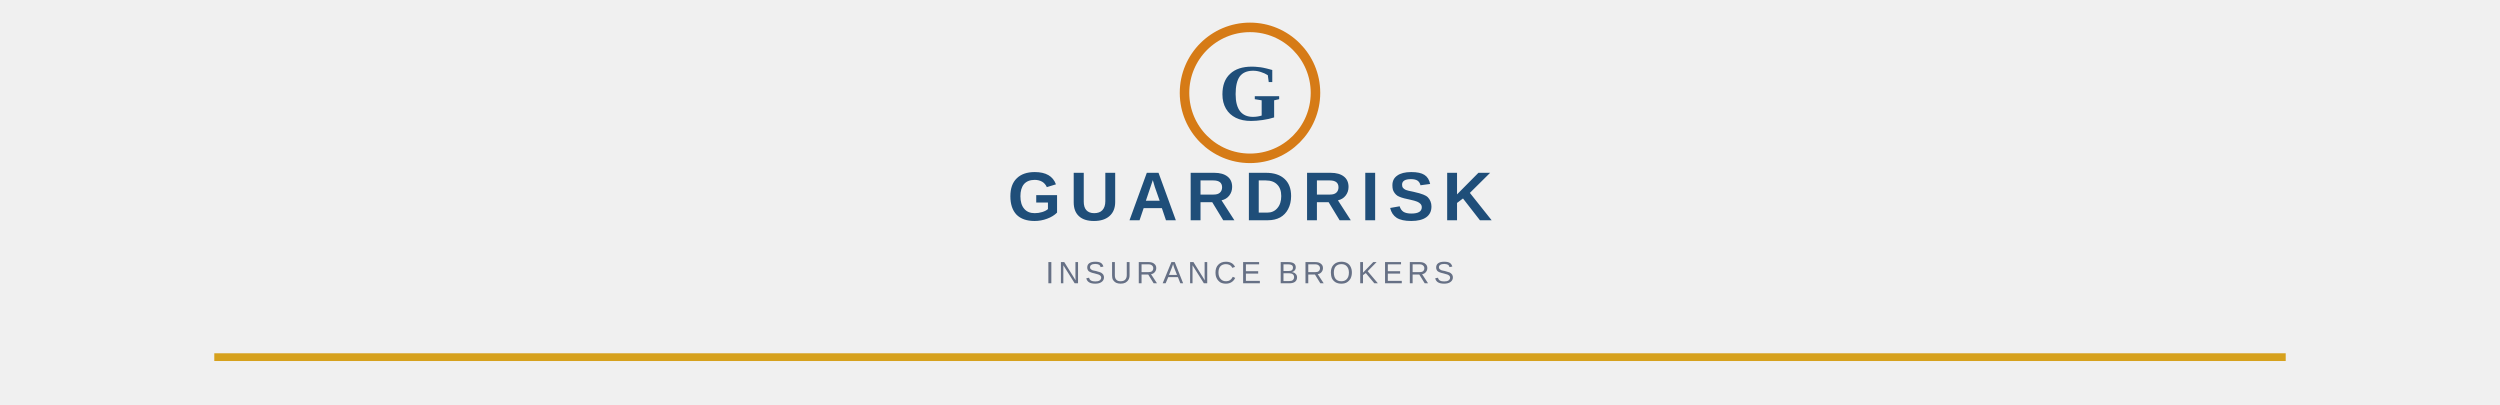
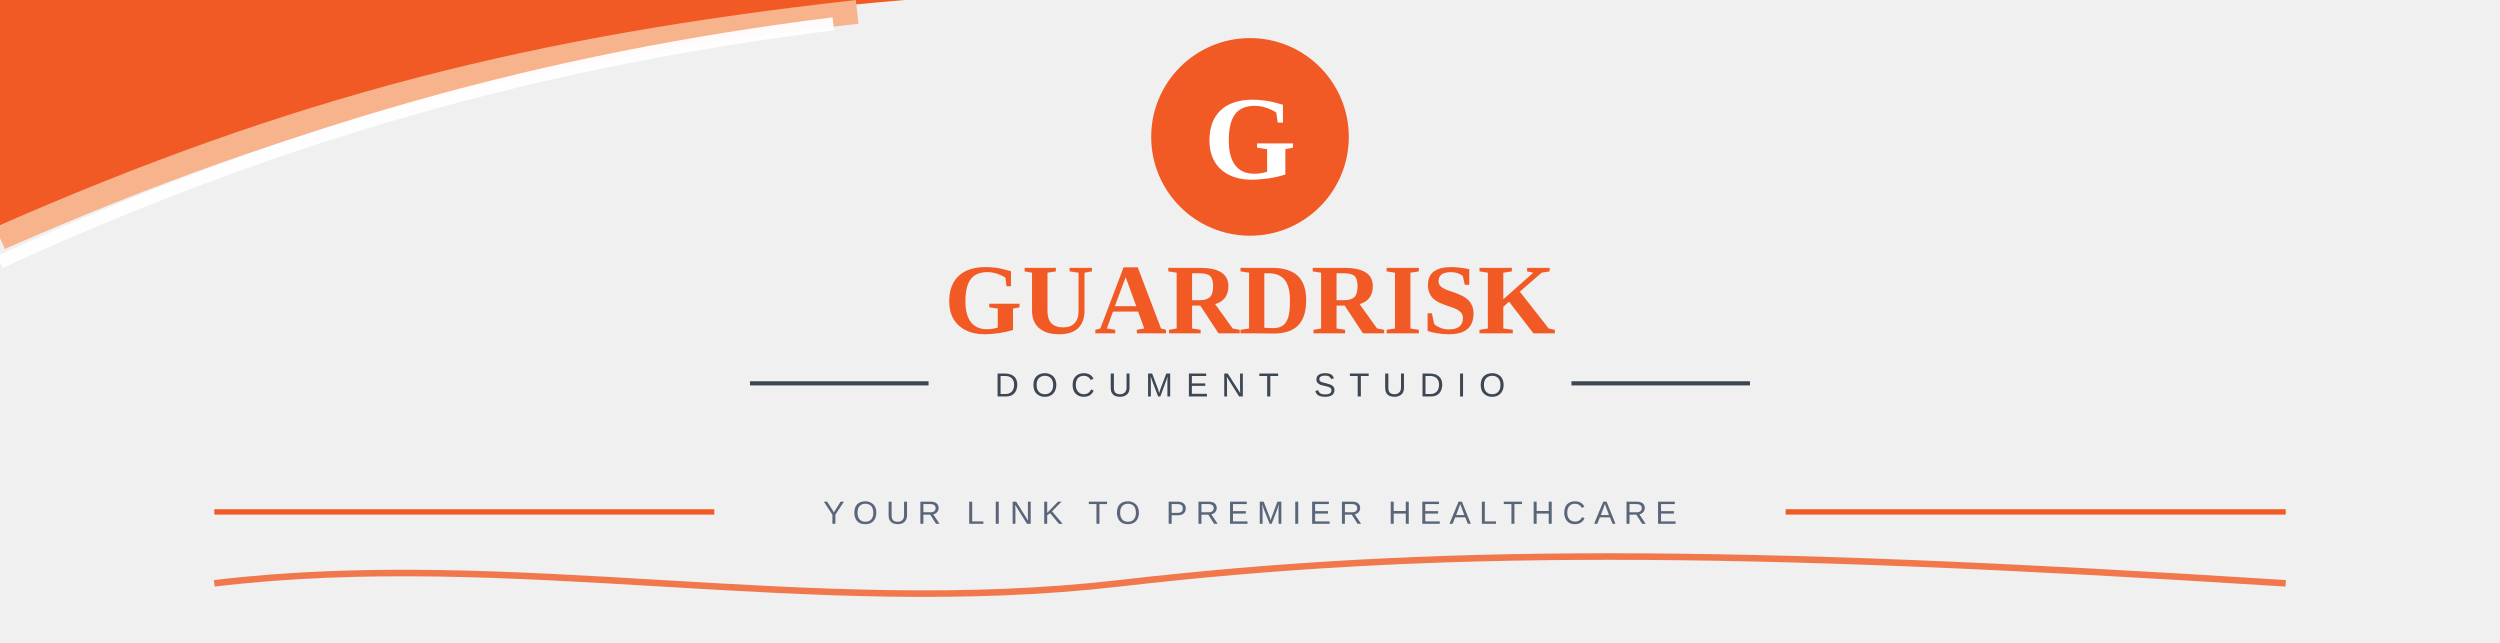
- <svg xmlns="http://www.w3.org/2000/svg" width="210mm" height="34mm" viewBox="0 0 210 34">
-   <circle cx="105" cy="7.8" r="5.5" fill="none" stroke="#D67B16" stroke-width="0.8" />
-   <text x="105" y="10.1" text-anchor="middle" fill="#1F4E79" font-family="Georgia,Times New Roman,serif" font-size="6.8" font-weight="700">G</text>
-   <text x="105" y="18.5" text-anchor="middle" fill="#1F4E79" font-family="Arial,Helvetica,sans-serif" font-size="5.8" font-weight="700" letter-spacing="0.7">GUARDRISK</text>
-   <text x="105" y="23.8" text-anchor="middle" fill="#667085" font-family="Arial,Helvetica,sans-serif" font-size="2.6" letter-spacing="0.35">INSURANCE BROKERS</text>
-   <line x1="18" y1="30" x2="192" y2="30" stroke="#D6A11D" stroke-width="0.65" />
+ <svg xmlns="http://www.w3.org/2000/svg" width="210mm" height="54mm" viewBox="0 0 210 54">
+   <path d="M0 0H76C52 2 29 7 0 20Z" fill="#F15A24" />
+   <path d="M0 20C25 9 45 4 72 1" fill="none" stroke="#F7B38C" stroke-width="2" />
+   <path d="M0 22C24 11 46 5 70 2" fill="none" stroke="#FFFFFF" stroke-width="1.1" opacity="0.95" />
+   <circle cx="105" cy="11.5" r="8.3" fill="#F15A24" />
+   <text x="105" y="15" text-anchor="middle" fill="#FFFFFF" font-family="Georgia,Times New Roman,serif" font-size="10" font-weight="700">G</text>
+   <text x="105" y="28" text-anchor="middle" fill="#F15A24" font-family="Georgia,Times New Roman,serif" font-size="8.4" font-weight="700">GUARDRISK</text>
+   <line x1="63" y1="32.2" x2="78" y2="32.2" stroke="#3D4653" stroke-width="0.35" />
+   <text x="105" y="33.3" text-anchor="middle" fill="#3D4653" font-family="Arial,Helvetica,sans-serif" font-size="2.8" letter-spacing="1.1">DOCUMENT STUDIO</text>
+   <line x1="132" y1="32.2" x2="147" y2="32.2" stroke="#3D4653" stroke-width="0.35" />
+   <line x1="18" y1="43" x2="60" y2="43" stroke="#F15A24" stroke-width="0.45" />
+   <text x="105" y="44" text-anchor="middle" fill="#596579" font-family="Arial,Helvetica,sans-serif" font-size="2.7" letter-spacing="0.7">YOUR LINK TO PREMIER HEALTHCARE</text>
+   <line x1="150" y1="43" x2="192" y2="43" stroke="#F15A24" stroke-width="0.45" />
+   <path d="M18 49C43 46 68 52 94 49S145 46 192 49" fill="none" stroke="#F15A24" stroke-width="0.55" opacity="0.8" />
</svg>
